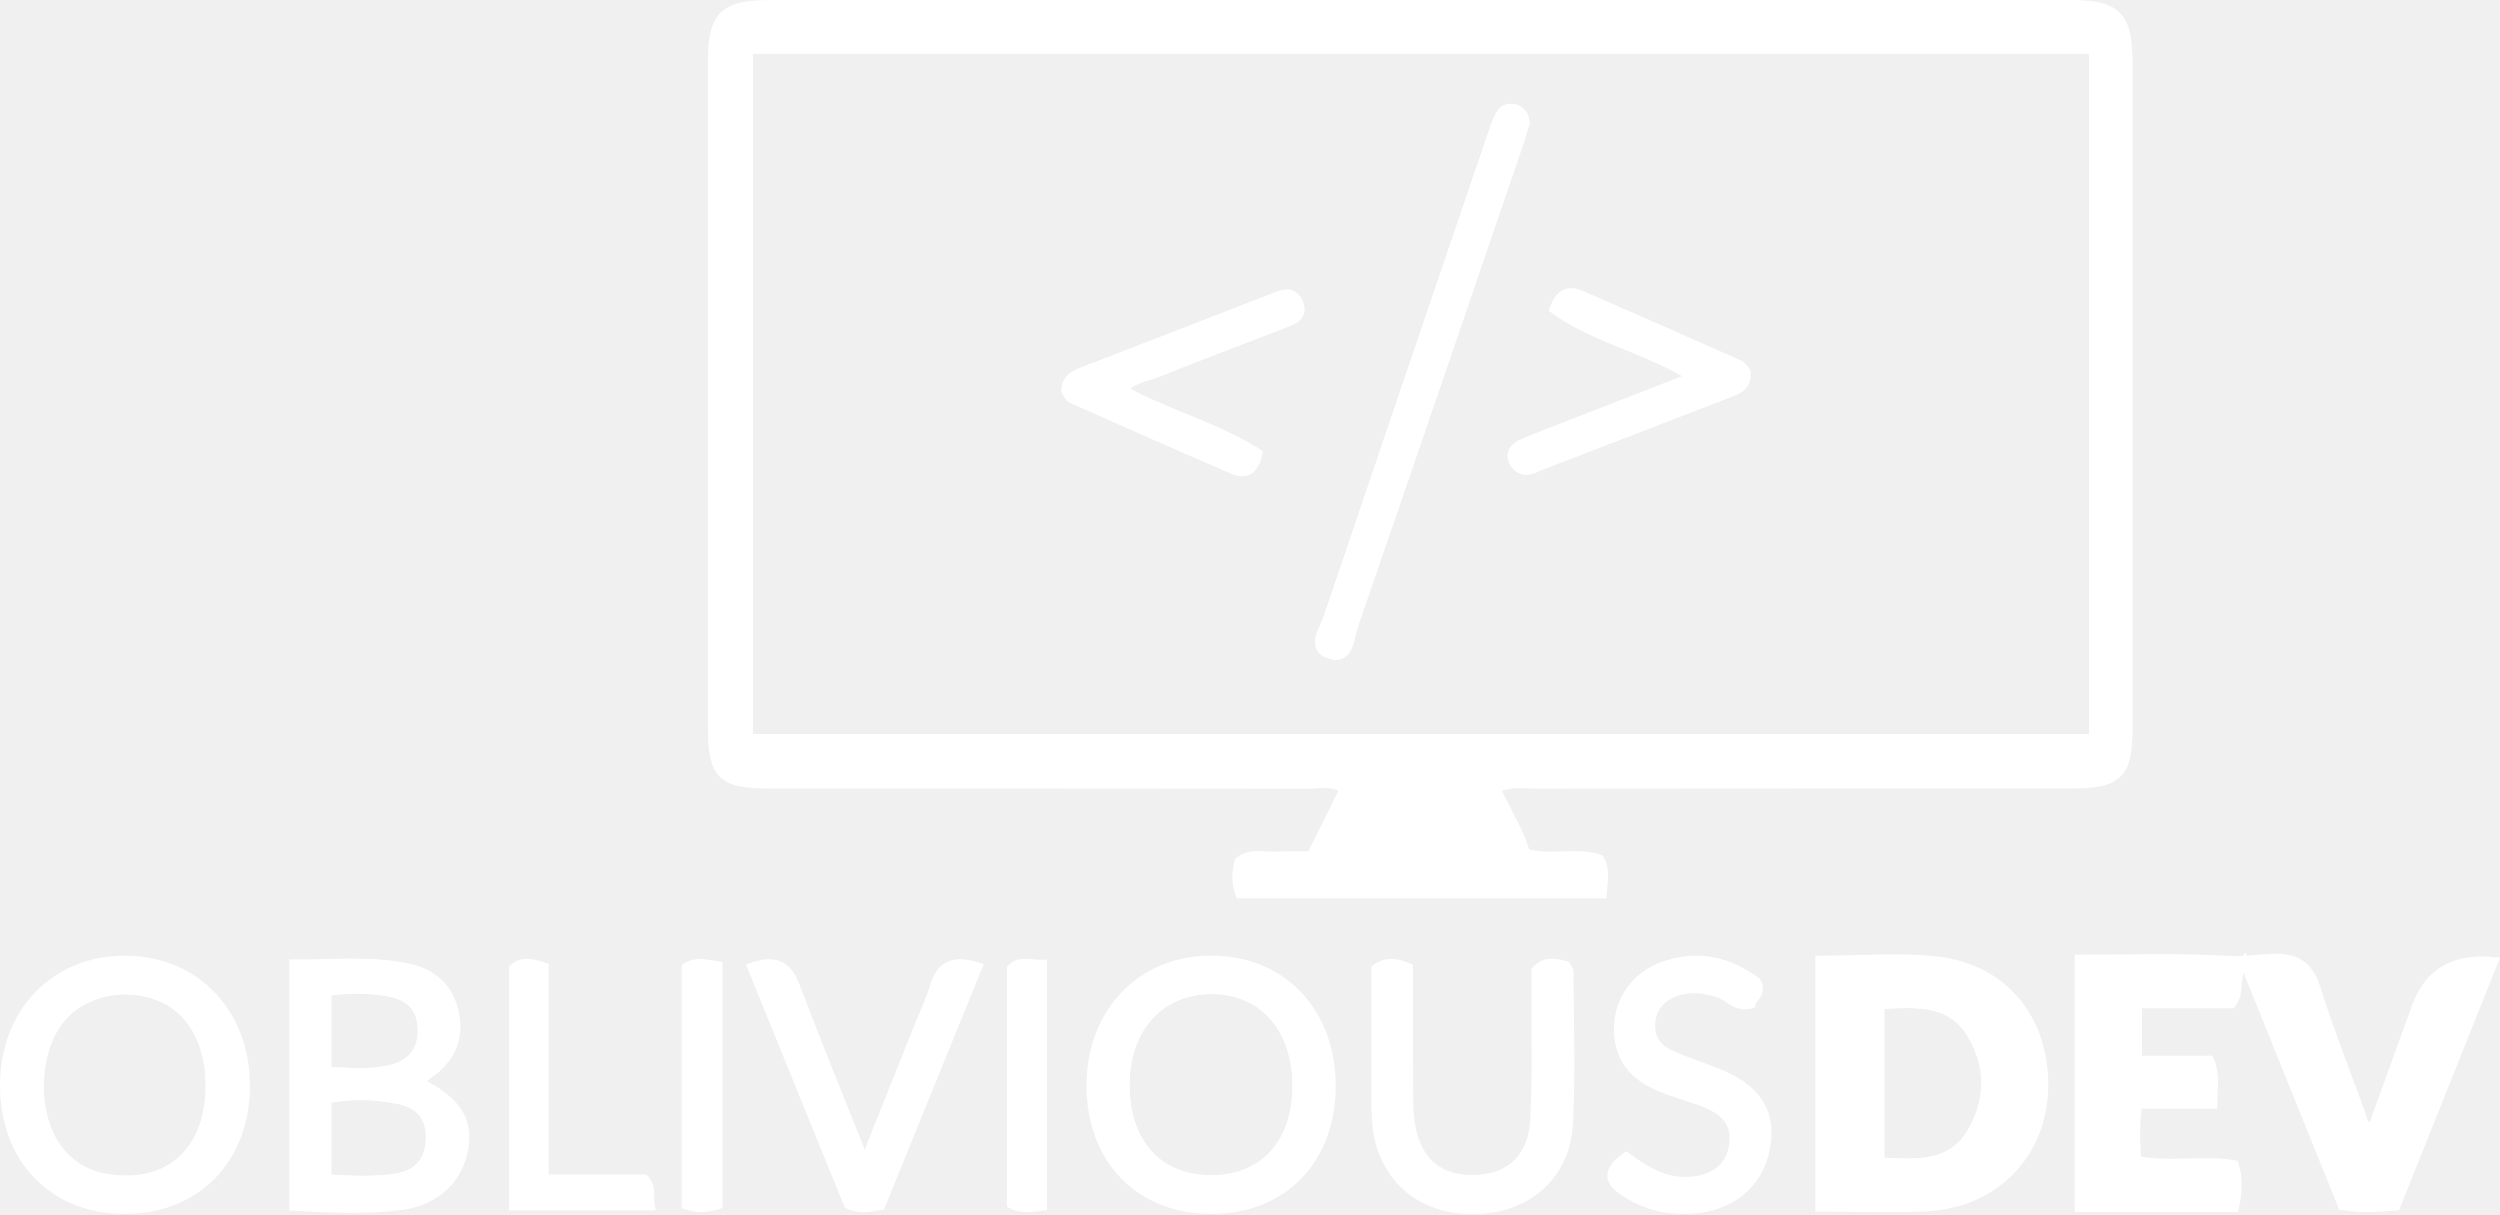
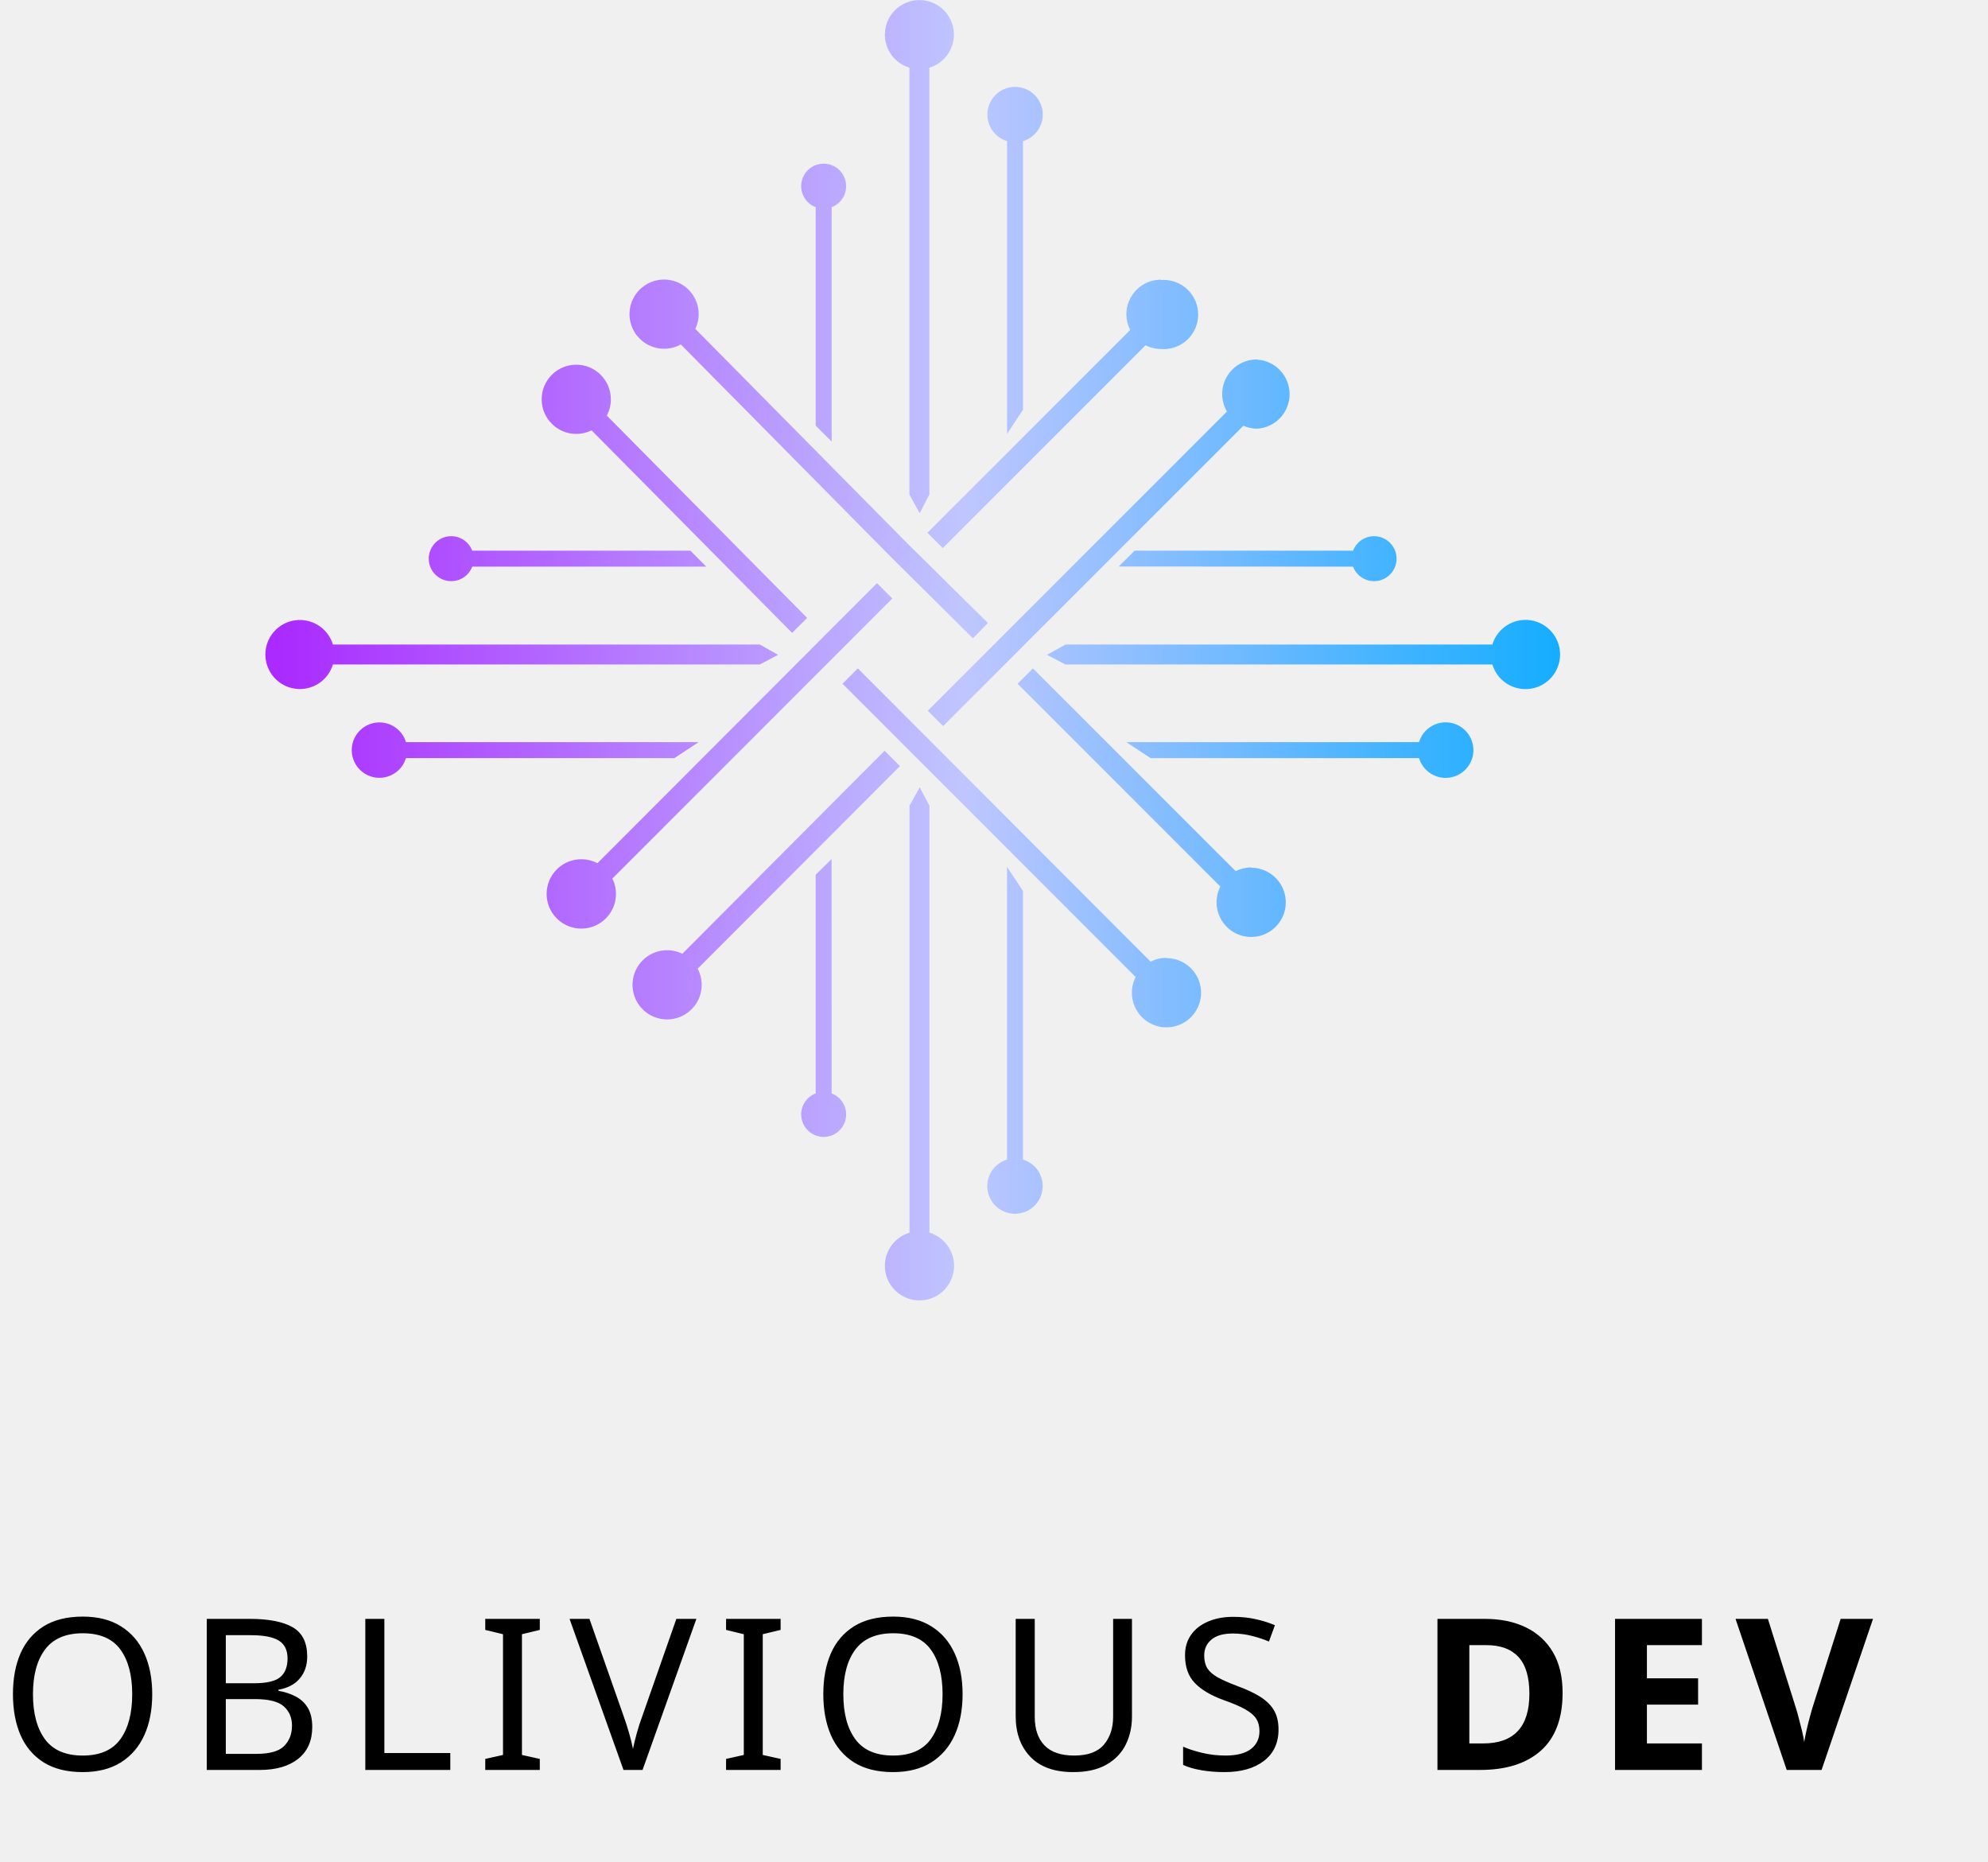
- <svg xmlns="http://www.w3.org/2000/svg" id="Layer_2" data-name="Layer 2" viewBox="0 0 264.47 128.45">
+ <svg xmlns="http://www.w3.org/2000/svg" id="OBJECTS" viewBox="0 0 259.15 242.63">
  <defs>
-     <style>
-       .cls-1 {
-         fill: none;
-       }
- 
-       .cls-1, .cls-2 {
-         stroke: #fff;
-         stroke-miterlimit: 10;
-       }
- 
-       .cls-2 {
-         fill: #fff;
-       }
-     </style>
+     <style>.cls-1{fill-rule:evenodd;fill:url(#linear-gradient);}.cls-2{font-size:27.56px;font-family:PerpetuaTitlingMT-Light, Perpetua Titling MT;font-weight:300;letter-spacing:0.1em;}.cls-3{fill:#f9f9f9;}.cls-4{font-family:PerpetuaTitlingMT-Bold, Perpetua Titling MT;font-weight:700;}</style>
+     <linearGradient id="linear-gradient" x1="165.75" y1="207.74" x2="334.54" y2="207.74" gradientUnits="userSpaceOnUse">
+       <stop offset="0.01" stop-color="#aa2aff" />
+       <stop offset="0.54" stop-color="#bfc6ff" />
+       <stop offset="0.8" stop-color="#5cb7ff" />
+       <stop offset="1" stop-color="#15adff" />
+     </linearGradient>
  </defs>
-   <g id="Layer_1-2" data-name="Layer 1">
-     <g>
-       <path class="cls-2" d="M158.2,83.36c1.09,2.48,2.54,4.53,3.15,6.9,2.71,.8,5.4-.21,7.86,.65,.64,1.15,.36,2.26,.26,3.62h-38.29c-.44-1.2-.35-2.28-.09-3.38,1.23-.99,2.65-.48,3.97-.56,1.23-.08,2.46-.02,3.65-.02,1.21-2.43,2.3-4.63,3.53-7.11-1.2-.89-2.57-.52-3.8-.52-18.96-.03-37.92-.02-56.89-.02-5.22,0-6.16-.9-6.16-6,0-23.46,0-46.91,0-70.37,0-4.93,1.15-6.05,6.23-6.05H218.97c4.97,0,6.13,1.16,6.13,6.18,.01,23.46,.01,46.91,0,70.37,0,4.86-1.04,5.86-5.96,5.86-18.84,.01-37.67-.01-56.51,.02-1.35,0-2.74-.27-4.43,.43ZM221.51,5.17H79.13V78.16H221.51V5.17Z" />
-       <path class="cls-2" d="M237.41,101.74c-1.25,1.67-.34,3.09-1.34,4.42h-9.97v6.02h7.63c.66,1.65,.33,2.99,.33,4.61h-7.92c-.37,2.13-.23,3.96-.13,5.99,3.45,.69,6.94-.09,10.32,.45,.45,1.46,.4,2.79,.02,4.48h-16.37v-26.21c5.29,0,10.5-.2,15.67,.12,1.6,.1,3.12-.16,4.66-.22,2.48-.09,3.88,.65,4.67,3.16,1.42,4.5,3.17,8.89,4.78,13.34,.2,.57,.22,1.23,1.15,1.65,1.59-4.38,3.17-8.72,4.74-13.06q1.93-5.35,8.11-4.75c-3.48,8.7-6.91,17.29-10.32,25.82-1.99,.19-3.72,.24-5.62-.04-3.41-8.42-6.83-16.9-10.41-25.78Z" />
-       <path class="cls-2" d="M192.54,127.67v-26.07c4.21,0,8.31-.36,12.33,.08,7.19,.78,11.62,6.44,11.29,13.78-.3,6.74-5.27,11.8-12.25,12.17-3.69,.21-7.41,.04-11.37,.04Zm6.29-4.72c4.02,.22,7.73,.49,9.87-3.31,1.9-3.37,1.88-6.96-.12-10.27-2.24-3.7-5.94-3.3-9.75-3.13v16.71Z" />
-       <path class="cls-2" d="M44.6,114.63c3.69,1.92,4.93,3.82,4.44,6.84-.52,3.2-2.95,5.59-6.7,6.05-3.68,.45-7.4,.28-11.24,.07v-25.59c4.02,.03,8.08-.42,12.08,.43,2.42,.51,4.24,1.96,4.84,4.61,.58,2.6-.21,4.64-2.25,6.25-.48,.38-1.07,.63-1.17,1.34Zm-10.05,10.1c2.59,.17,5.05,.31,7.47-.1,2.2-.38,3.46-1.77,3.53-4.11,.07-2.35-1.06-3.74-3.32-4.22-2.54-.54-5.09-.58-7.68-.08v8.51Zm0-19.9v8.55c2.37,.08,4.59,.33,6.75-.2,2.12-.52,3.43-1.85,3.39-4.24-.04-2.4-1.33-3.61-3.56-4.02-2.08-.4-4.17-.35-6.58-.09Z" />
-       <path class="cls-2" d="M140.8,114.74c.05,7.85-5.01,13.15-12.59,13.18-7.59,.03-12.75-5.24-12.77-13.04-.02-7.71,5.25-13.26,12.63-13.29,7.44-.03,12.68,5.38,12.73,13.15Zm-12.56,10.09c5.57-.05,9.07-3.99,8.99-10.15-.08-6.11-3.76-10.11-9.23-10.02-5.44,.09-9.07,4.22-9.01,10.26,.06,6.16,3.62,9.96,9.25,9.91Z" />
-       <path class="cls-2" d="M13.14,127.92c-7.55-.03-12.67-5.38-12.64-13.18,.04-7.69,5.39-13.19,12.79-13.14s12.67,5.59,12.65,13.29c-.02,7.75-5.23,13.06-12.8,13.03Zm9.12-13.08c0-4.59-1.98-8.1-5.36-9.46-3.61-1.46-7.91-.57-10.33,2.13-3.01,3.36-3.29,10.24-.53,13.99,1.31,1.79,3.09,2.85,5.29,3.2,6.56,1.04,10.92-2.89,10.93-9.86Z" />
-       <path class="cls-2" d="M148.98,102.38c0,4.29-.02,8.62,.01,12.96,.01,1.24,.01,2.5,.22,3.71,.68,3.96,3.09,5.9,6.96,5.74,3.59-.15,5.94-2.27,6.19-6.13,.26-4.09,.13-8.21,.16-12.31,.01-1.24,0-2.49,0-3.68,.97-1.06,2.05-.74,3.09-.53,.15,.27,.35,.47,.35,.67,.01,5.35,.22,10.71-.06,16.05-.29,5.6-4.56,9.16-10.28,9.09-5.54-.07-9.44-3.61-9.95-9.07-.06-.62-.09-1.24-.09-1.86-.01-4.84,0-9.69,0-14.54,1.09-.78,2.11-.63,3.4-.1Z" />
-       <path class="cls-2" d="M93.15,127.52c-1.32,.23-2.29,.34-3.38-.12-3.37-8.28-6.77-16.64-10.2-25.08,2.39-.81,3.69-.23,4.53,1.99,2.28,6.03,4.73,11.99,7.38,18.64,2.11-5.28,4-10.01,5.89-14.74,.51-1.27,1.11-2.51,1.49-3.81,.66-2.27,2.06-2.89,4.55-2.1-3.43,8.4-6.83,16.76-10.26,25.22Z" />
-       <path class="cls-2" d="M172.03,122.4c2.01,1.48,4.01,2.7,6.52,2.6,2.73-.1,4.48-1.45,4.85-3.75,.43-2.63-1.12-3.9-3.28-4.71-1.51-.56-3.09-.97-4.57-1.6-3.03-1.28-4.4-3.37-4.31-6.32,.09-2.94,1.92-5.43,4.85-6.44,3.6-1.24,6.84-.43,9.71,1.71,.63,1.24-.49,1.63-.57,2.29-1.54,.44-2.25-.72-3.26-1.08-1.59-.56-3.11-.76-4.73-.19-1.58,.56-2.48,1.65-2.63,3.29-.14,1.54,.62,2.7,1.96,3.32,1.69,.78,3.47,1.34,5.2,2.04,3.89,1.57,5.48,3.88,5.07,7.29-.47,3.85-3.18,6.49-7.14,6.97-2.83,.34-5.44-.17-7.84-1.77-1.69-1.09-1.9-2.18,.17-3.65Z" />
-       <path class="cls-2" d="M57.54,124.75h10.62c.87,.99,.4,1.82,.6,2.79h-14.41v-25.08c.88-.79,1.9-.56,3.19-.14v22.43Z" />
-       <path class="cls-2" d="M75.93,127.43c-1.22,.37-2.17,.38-3.31,.03v-25.1c1.1-.69,2.14-.34,3.31-.16v25.23Z" />
-       <path class="cls-2" d="M110.26,127.57c-1.18,.11-2.15,.35-3.23-.21v-24.91c.86-.88,1.96-.36,3.23-.42v25.54Z" />
-       <path class="cls-1" d="M221.51,5.17V78.16H79.13V5.17H221.51Zm-60.2,7.79c-.07-.66-.36-1.21-1.03-1.4-.65-.19-1.27-.01-1.58,.62-.33,.66-.58,1.37-.82,2.08-5.81,17.04-11.62,34.08-17.38,51.13-.43,1.27-1.87,3.14,.2,3.8,2.02,.64,2.02-1.74,2.45-3,5.87-17.02,11.69-34.05,17.51-51.09,.25-.71,.43-1.43,.65-2.14Zm-42.57,28.29c.96-1.23,2.41-1.35,3.64-1.84,4.37-1.75,8.79-3.41,13.19-5.11,1.03-.4,2.39-.76,1.76-2.25-.6-1.42-1.76-.86-2.86-.43-6.58,2.59-13.18,5.12-19.78,7.67-.94,.36-1.88,.72-1.89,2.06,.18,.24,.33,.68,.61,.8,5.67,2.52,11.34,5.03,17.04,7.49,1.2,.52,2.17,.23,2.57-1.67-4.41-2.81-9.65-4.13-14.28-6.72Zm45.71-8.56c4.3,3.09,9.76,4.17,14.68,7.19-5.43,2.11-10.5,4.08-15.57,6.06-.92,.36-1.85,.71-2.74,1.14-.59,.29-.99,.88-.76,1.53,.26,.74,.87,1.22,1.73,1.08,.36-.06,.69-.27,1.03-.41,6.71-2.58,13.42-5.16,20.13-7.76,.93-.36,1.88-.76,1.71-2.18-.18-.2-.36-.59-.66-.72-5.55-2.47-11.11-4.92-16.68-7.34-1.12-.49-2.19-.53-2.87,1.41Z" />
-       <path class="cls-1" d="M198.83,122.95v-16.71c3.81-.17,7.51-.57,9.75,3.13,2,3.31,2.02,6.9,.12,10.27-2.13,3.79-5.84,3.53-9.87,3.31Z" />
-       <path class="cls-1" d="M34.55,124.73v-8.51c2.59-.51,5.14-.46,7.68,.08,2.26,.48,3.39,1.87,3.32,4.22-.07,2.34-1.33,3.74-3.53,4.11-2.42,.41-4.88,.26-7.47,.1Z" />
-       <path class="cls-1" d="M34.56,104.83c2.42-.27,4.5-.31,6.58,.07,2.23,.42,3.52,1.63,3.56,4.02,.04,2.39-1.28,3.72-3.39,4.24-2.16,.53-4.38,.28-6.75,.2v-8.53Z" />
-       <path class="cls-1" d="M128.24,124.83c-5.64,.05-9.19-3.76-9.25-9.91-.06-6.04,3.57-10.18,9.01-10.26,5.47-.09,9.15,3.91,9.23,10.02,.09,6.16-3.41,10.11-8.99,10.15Z" />
-       <path class="cls-1" d="M22.26,114.84c0,6.97-4.37,10.91-10.94,9.87-2.2-.35-3.97-1.41-5.29-3.2-2.75-3.75-2.48-10.63,.53-13.99,2.42-2.7,6.72-3.59,10.33-2.13,3.39,1.35,5.38,4.86,5.37,9.45Z" />
-       <path class="cls-2" d="M161.31,12.96c-.21,.72-.4,1.44-.64,2.14-5.82,17.03-11.64,34.07-17.51,51.09-.43,1.26-.43,3.64-2.45,3-2.07-.66-.63-2.53-.2-3.8,5.77-17.05,11.58-34.09,17.38-51.13,.24-.7,.49-1.41,.82-2.08,.32-.63,.93-.81,1.58-.62,.65,.19,.94,.73,1.02,1.4Z" />
-       <path class="cls-2" d="M118.74,41.25c4.63,2.59,9.86,3.91,14.28,6.72-.4,1.9-1.36,2.19-2.57,1.67-5.7-2.46-11.37-4.96-17.04-7.49-.29-.13-.44-.56-.61-.8,0-1.35,.95-1.7,1.89-2.06,6.6-2.55,13.2-5.09,19.78-7.67,1.1-.43,2.26-.99,2.86,.43,.63,1.49-.73,1.85-1.76,2.25-4.4,1.7-8.81,3.35-13.19,5.11-1.23,.49-2.68,.61-3.64,1.84Z" />
-       <path class="cls-2" d="M164.45,32.69c.68-1.94,1.74-1.89,2.87-1.4,5.57,2.42,11.13,4.87,16.68,7.34,.3,.13,.48,.52,.66,.72,.18,1.42-.78,1.82-1.71,2.18-6.71,2.6-13.42,5.17-20.13,7.76-.35,.13-.68,.35-1.03,.41-.86,.14-1.47-.34-1.73-1.08-.23-.65,.16-1.24,.76-1.53,.89-.44,1.82-.78,2.74-1.14,5.07-1.98,10.14-3.94,15.57-6.06-4.92-3.03-10.38-4.11-14.68-7.2Z" />
-     </g>
-   </g>
+   <path class="cls-1" d="M234.43,205.48l-26.14-26.39a4.55,4.55,0,0,1-2,.46,4.51,4.51,0,1,1,4.51-4.5,4.43,4.43,0,0,1-.53,2.11l26.12,26.37Zm15.06-11.62-27.68-28a4.39,4.39,0,0,0,.44-1.91,4.51,4.51,0,1,0-2.33,3.94l27.61,27.92L258,206.19l1.95-2Zm33.06-34.41A4.51,4.51,0,0,0,278,164a4.56,4.56,0,0,0,.5,2l-26.43,26.43,2,2L280.5,168a4.56,4.56,0,0,0,2.05.49,4.51,4.51,0,1,0,0-9ZM295,169.85a4.5,4.5,0,0,0-3.89,6.78l-39,39,2,2,39.14-39.14a4.59,4.59,0,0,0,1.82.38,4.51,4.51,0,0,0,0-9Zm-.7,66.2a4.56,4.56,0,0,0-2.05.49l-26.43-26.43-2,2,26.43,26.43a4.56,4.56,0,0,0-.49,2.05,4.51,4.51,0,1,0,4.5-4.5Zm-11.09,11.78a4.44,4.44,0,0,0-2.05.5L243,210.11l-2,2,38.21,38.22a4.51,4.51,0,1,0,4-2.46ZM247.49,201l-2-2L209.05,235.5a4.52,4.52,0,1,0,1.95,2Zm1,21.84-2-2L220.12,247.3a4.51,4.51,0,1,0,2,1.94Zm-15.89-14.5L230.22,207H174.57a4.5,4.5,0,1,0,0,2.6h55.65Zm-9.36-11.49-2.07-2.08H192.73a2.93,2.93,0,1,0,0,2.08Zm-1,22.87H184.09a3.61,3.61,0,1,0,0,2.08h35Zm47.82-10.12h55.65a4.51,4.51,0,1,0,0-2.6H270.07l-2.42,1.34Zm37.49-12.75a2.93,2.93,0,1,0,0-2.08H279.08L277,196.83Zm-26.4,24.95h35a3.62,3.62,0,1,0,0-2.08H278Zm-30.09,3.81L249.73,228v55.65a4.51,4.51,0,1,0,2.6,0V228Zm-11.49,9.35L237.5,237V265.5a2.93,2.93,0,1,0,2.08,0Zm22.87,1v38.16a3.61,3.61,0,1,0,2.08,0v-35Zm-10.12-48.52V131.82a4.5,4.5,0,1,0-2.6,0v55.64l1.34,2.43ZM239.58,150a2.93,2.93,0,1,0-2.08,0v28.47l2.08,2.08Zm24.95,26.39v-35a3.61,3.61,0,1,0-2.08,0v38.15Z" transform="translate(-131.17 -123)" />
+   <text class="cls-2" transform="translate(0 230.67)">OBLIVIOUS<tspan class="cls-3" x="172.87" y="0"> </tspan>
+     <tspan class="cls-4" x="184.9" y="0">DEV</tspan>
+   </text>
</svg>
